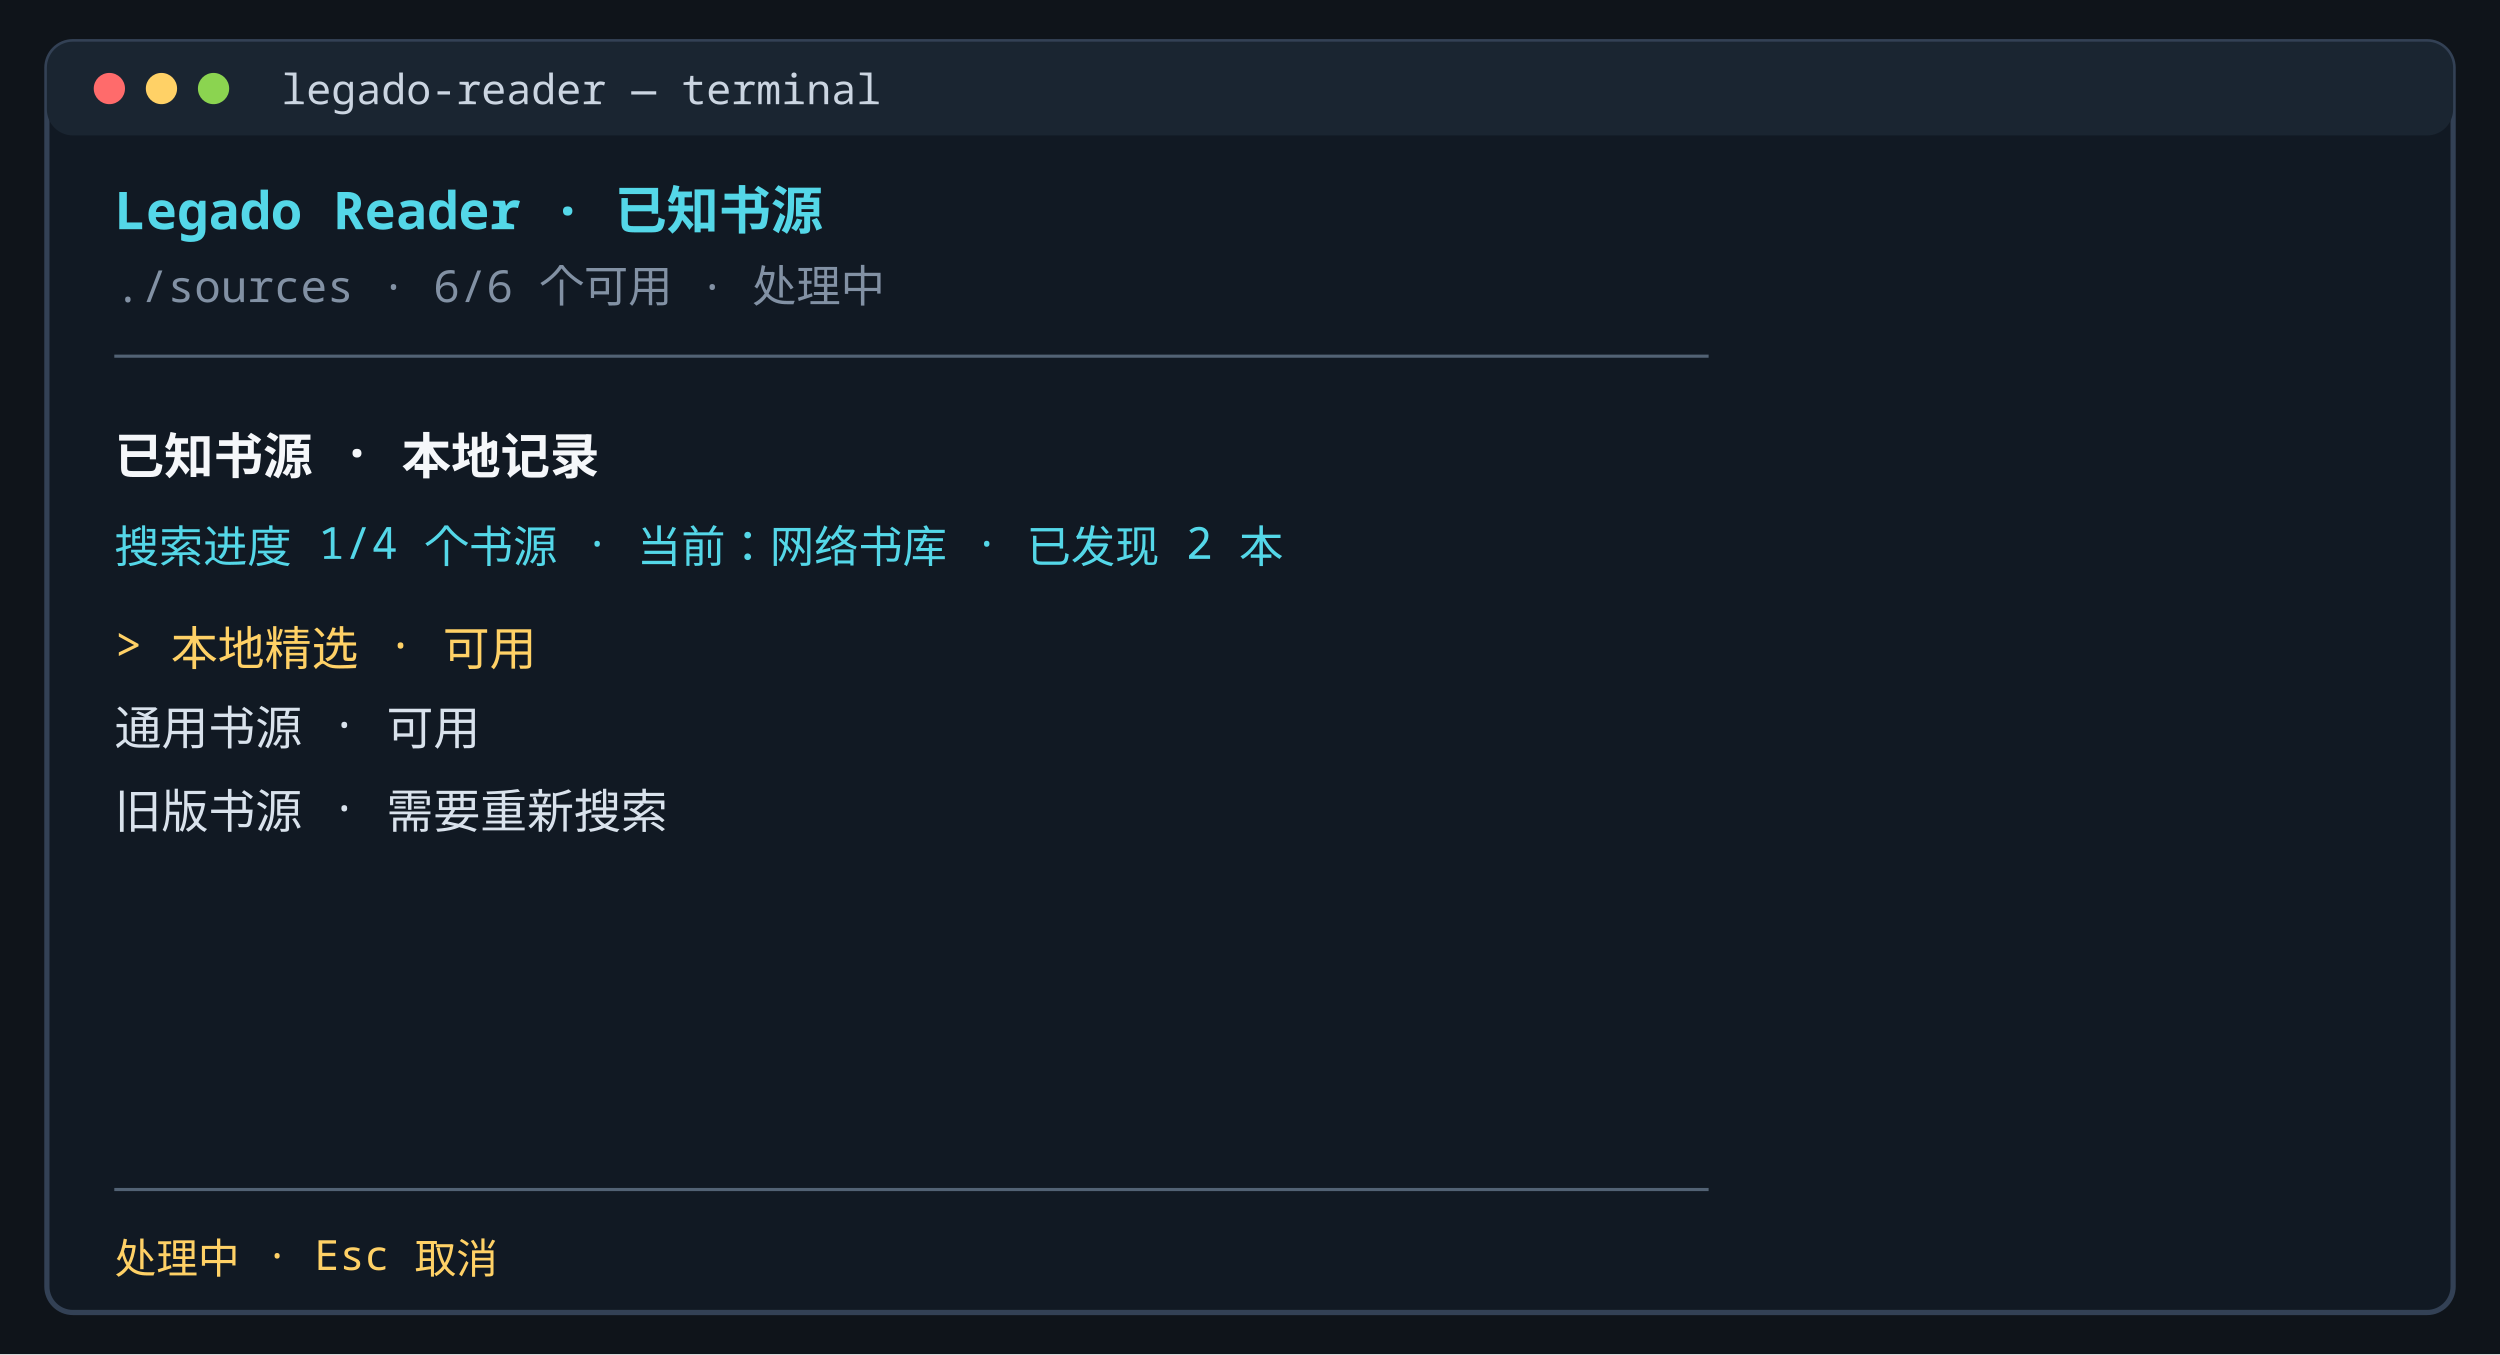
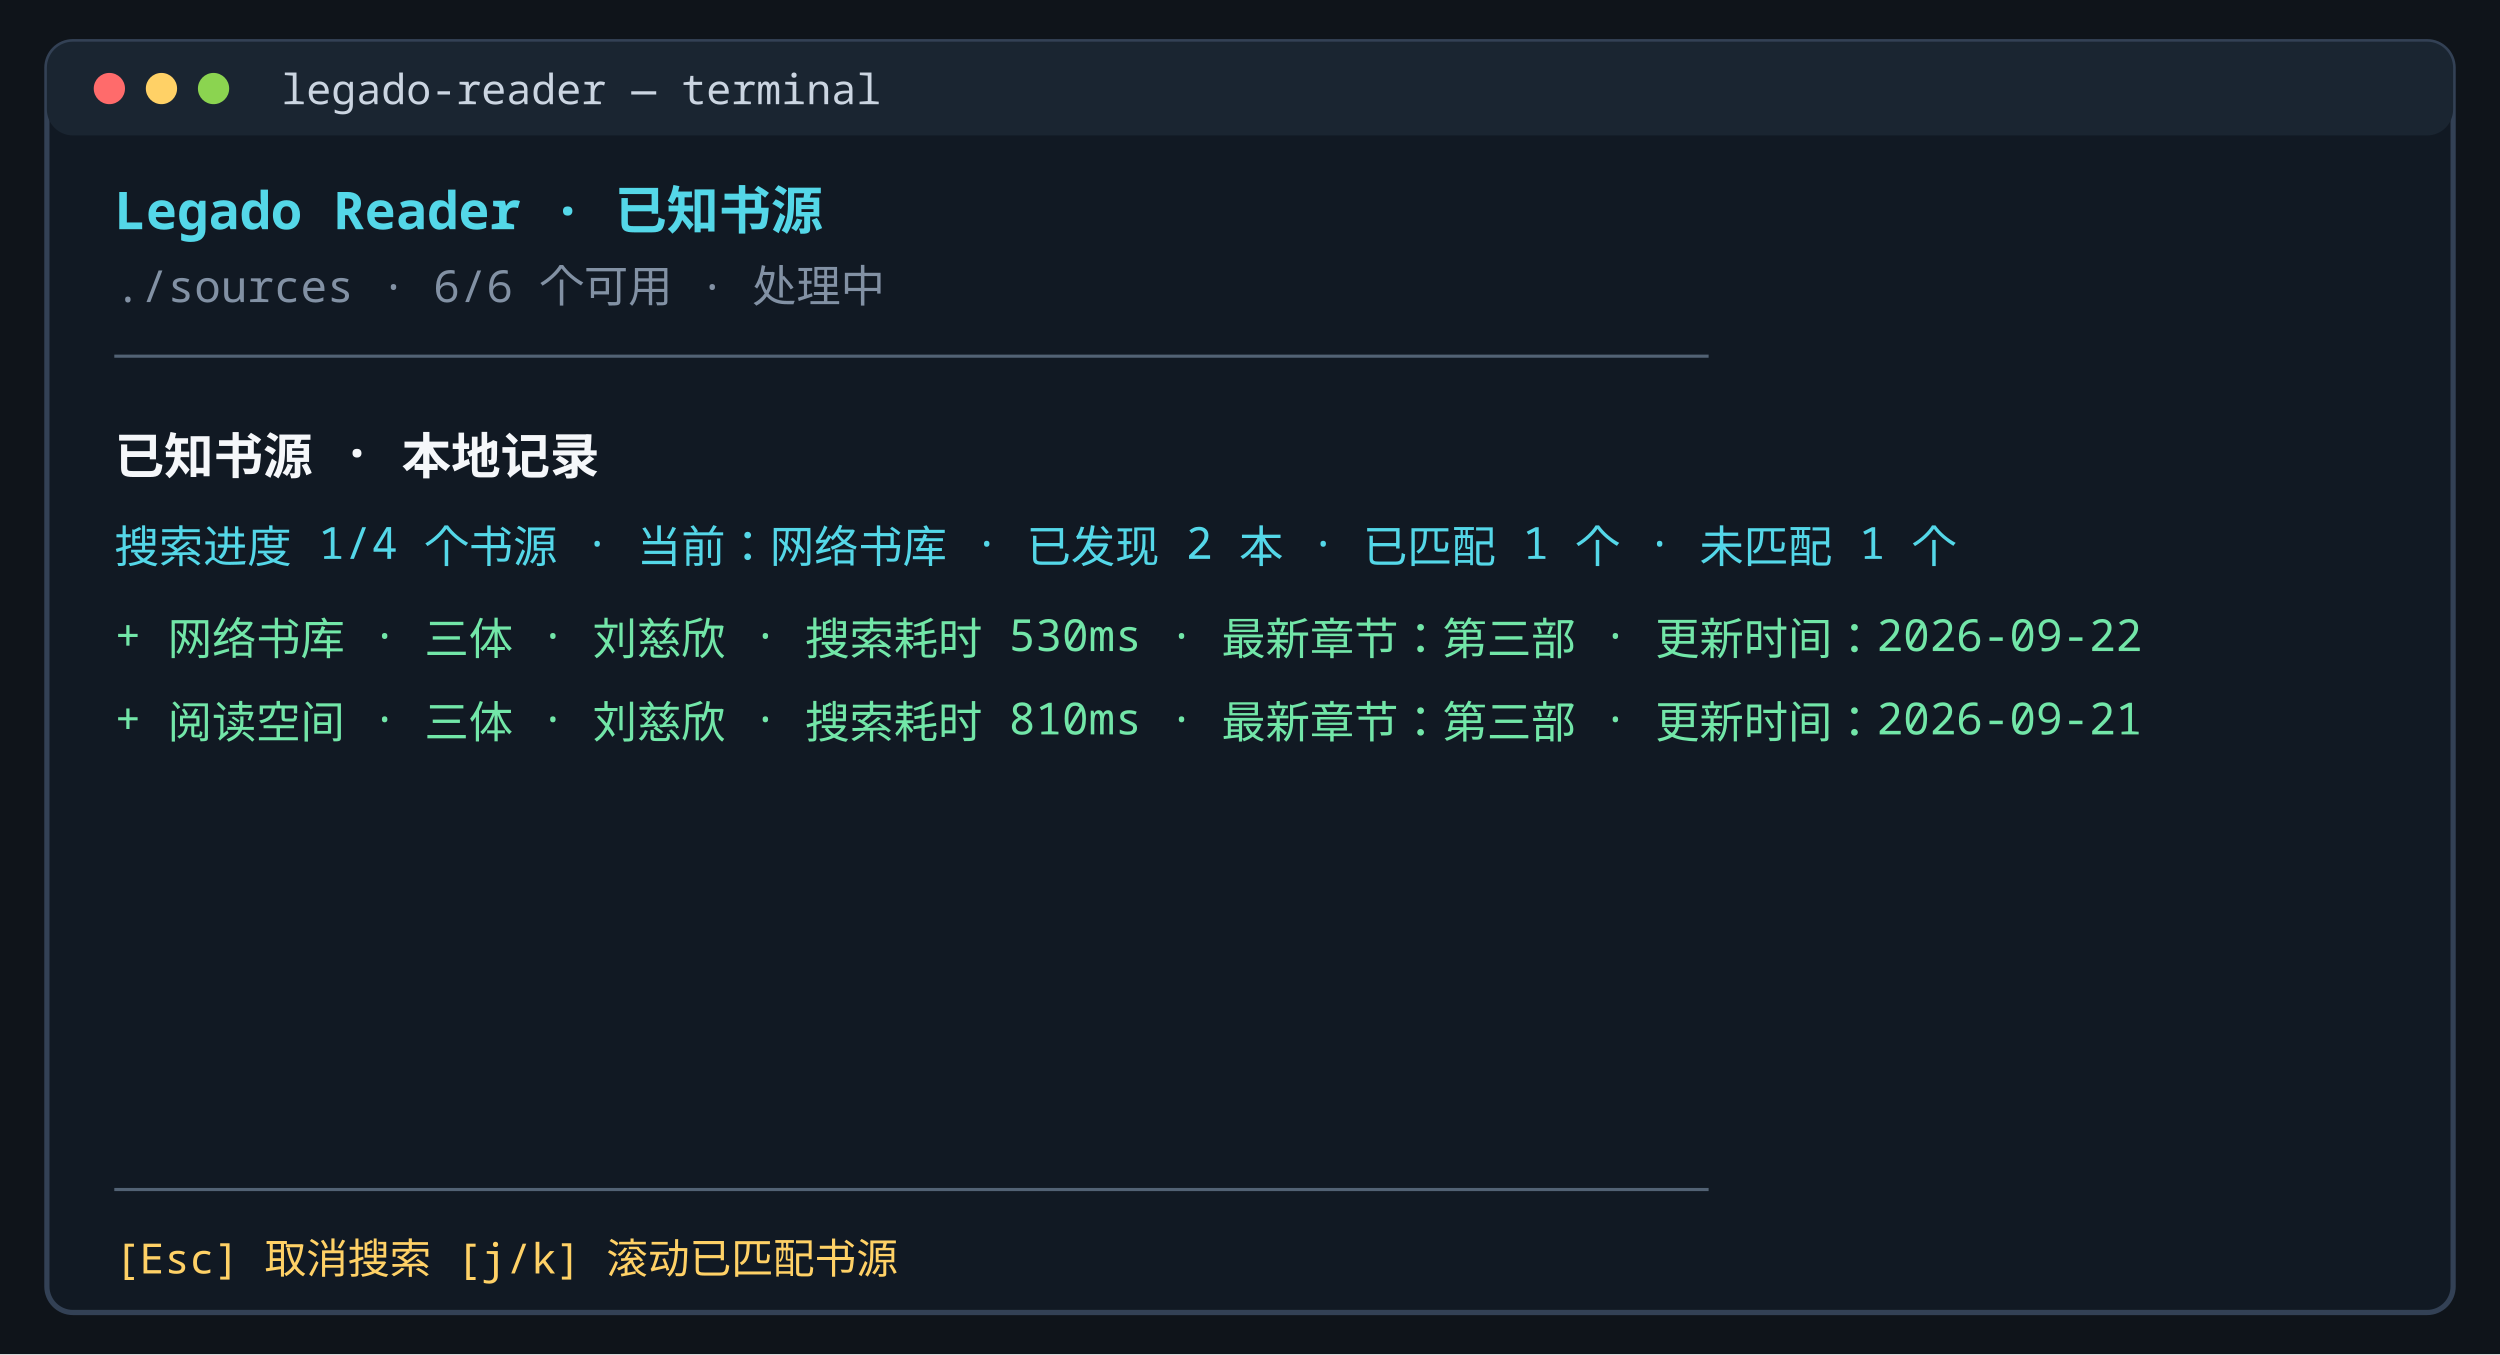
<svg xmlns="http://www.w3.org/2000/svg" width="960" height="520" viewBox="0 0 960 520" role="img" aria-labelledby="title desc">
  <rect width="960" height="520" fill="#0f141a" />
  <rect x="18" y="16" width="924" height="488" rx="10" fill="#111923" stroke="#334155" stroke-width="2" />
  <rect x="18" y="16" width="924" height="36" rx="10" fill="#1a2531" />
  <circle cx="42" cy="34" r="6" fill="#ff6b6b" />
  <circle cx="62" cy="34" r="6" fill="#ffd166" />
  <circle cx="82" cy="34" r="6" fill="#8bd450" />
  <text x="108" y="40" fill="#cbd5e1" font-family="SFMono-Regular,Menlo,Consolas,'Noto Sans Mono',monospace" font-size="16">legado-reader — terminal</text>
  <text x="44" y="88" fill="#54d7e8" font-family="SFMono-Regular,Menlo,Consolas,'Noto Sans Mono',monospace" font-size="20" font-weight="700">Legado Reader  ·  已知书源</text>
  <text x="44" y="116" fill="#8291a4" font-family="SFMono-Regular,Menlo,Consolas,'Noto Sans Mono',monospace" font-size="17">./sources · 6/6 个可用 · 处理中</text>
  <text x="44" y="143" fill="#526274" font-family="SFMono-Regular,Menlo,Consolas,'Noto Sans Mono',monospace" font-size="17">────────────────────────────────────────────────────────────</text>
  <text x="44" y="182" fill="#f5f7fa" font-family="SFMono-Regular,Menlo,Consolas,'Noto Sans Mono',monospace" font-size="19" font-weight="700">已知书源 · 本地记录</text>
-   <text x="44" y="216" fill="#54d7e8" font-family="SFMono-Regular,Menlo,Consolas,'Noto Sans Mono',monospace" font-size="17">搜索进度 1/4 个书源 · 当前：网络书库 · 已发现 2 本</text>
-   <text x="44" y="254" fill="#ffd166" font-family="SFMono-Regular,Menlo,Consolas,'Noto Sans Mono',monospace" font-size="18">&gt; 本地精选 · 可用</text>
-   <text x="44" y="286" fill="#d9e2ec" font-family="SFMono-Regular,Menlo,Consolas,'Noto Sans Mono',monospace" font-size="18">  通用书源 · 可用</text>
-   <text x="44" y="318" fill="#d9e2ec" font-family="SFMono-Regular,Menlo,Consolas,'Noto Sans Mono',monospace" font-size="18">  旧版书源 · 需要重新搜索</text>
+   <text x="44" y="216" fill="#54d7e8" font-family="SFMono-Regular,Menlo,Consolas,'Noto Sans Mono',monospace" font-size="17">搜索进度 1/4 个书源 · 当前：网络书库 · 已发现 2 本 · 已匹配 1 个 · 未匹配 1 个</text>
+   <text x="44" y="250" fill="#72e6a8" font-family="SFMono-Regular,Menlo,Consolas,'Noto Sans Mono',monospace" font-size="17">+ 网络书库 · 三体 · 刘慈欣 · 搜索耗时 530ms · 最新章节：第三部 · 更新时间：2026-09-22</text>
+   <text x="44" y="282" fill="#72e6a8" font-family="SFMono-Regular,Menlo,Consolas,'Noto Sans Mono',monospace" font-size="17">+ 阅读空间 · 三体 · 刘慈欣 · 搜索耗时 810ms · 最新章节：第三部 · 更新时间：2026-09-21</text>
  <text x="44" y="463" fill="#526274" font-family="SFMono-Regular,Menlo,Consolas,'Noto Sans Mono',monospace" font-size="17">────────────────────────────────────────────────────────────</text>
-   <text x="44" y="489" fill="#ffd166" font-family="SFMono-Regular,Menlo,Consolas,'Noto Sans Mono',monospace" font-size="16">处理中 · Esc 取消</text>
+   <text x="44" y="489" fill="#ffd166" font-family="SFMono-Regular,Menlo,Consolas,'Noto Sans Mono',monospace" font-size="16">[Esc] 取消搜索  [j/k] 滚动已匹配书源</text>
</svg>
